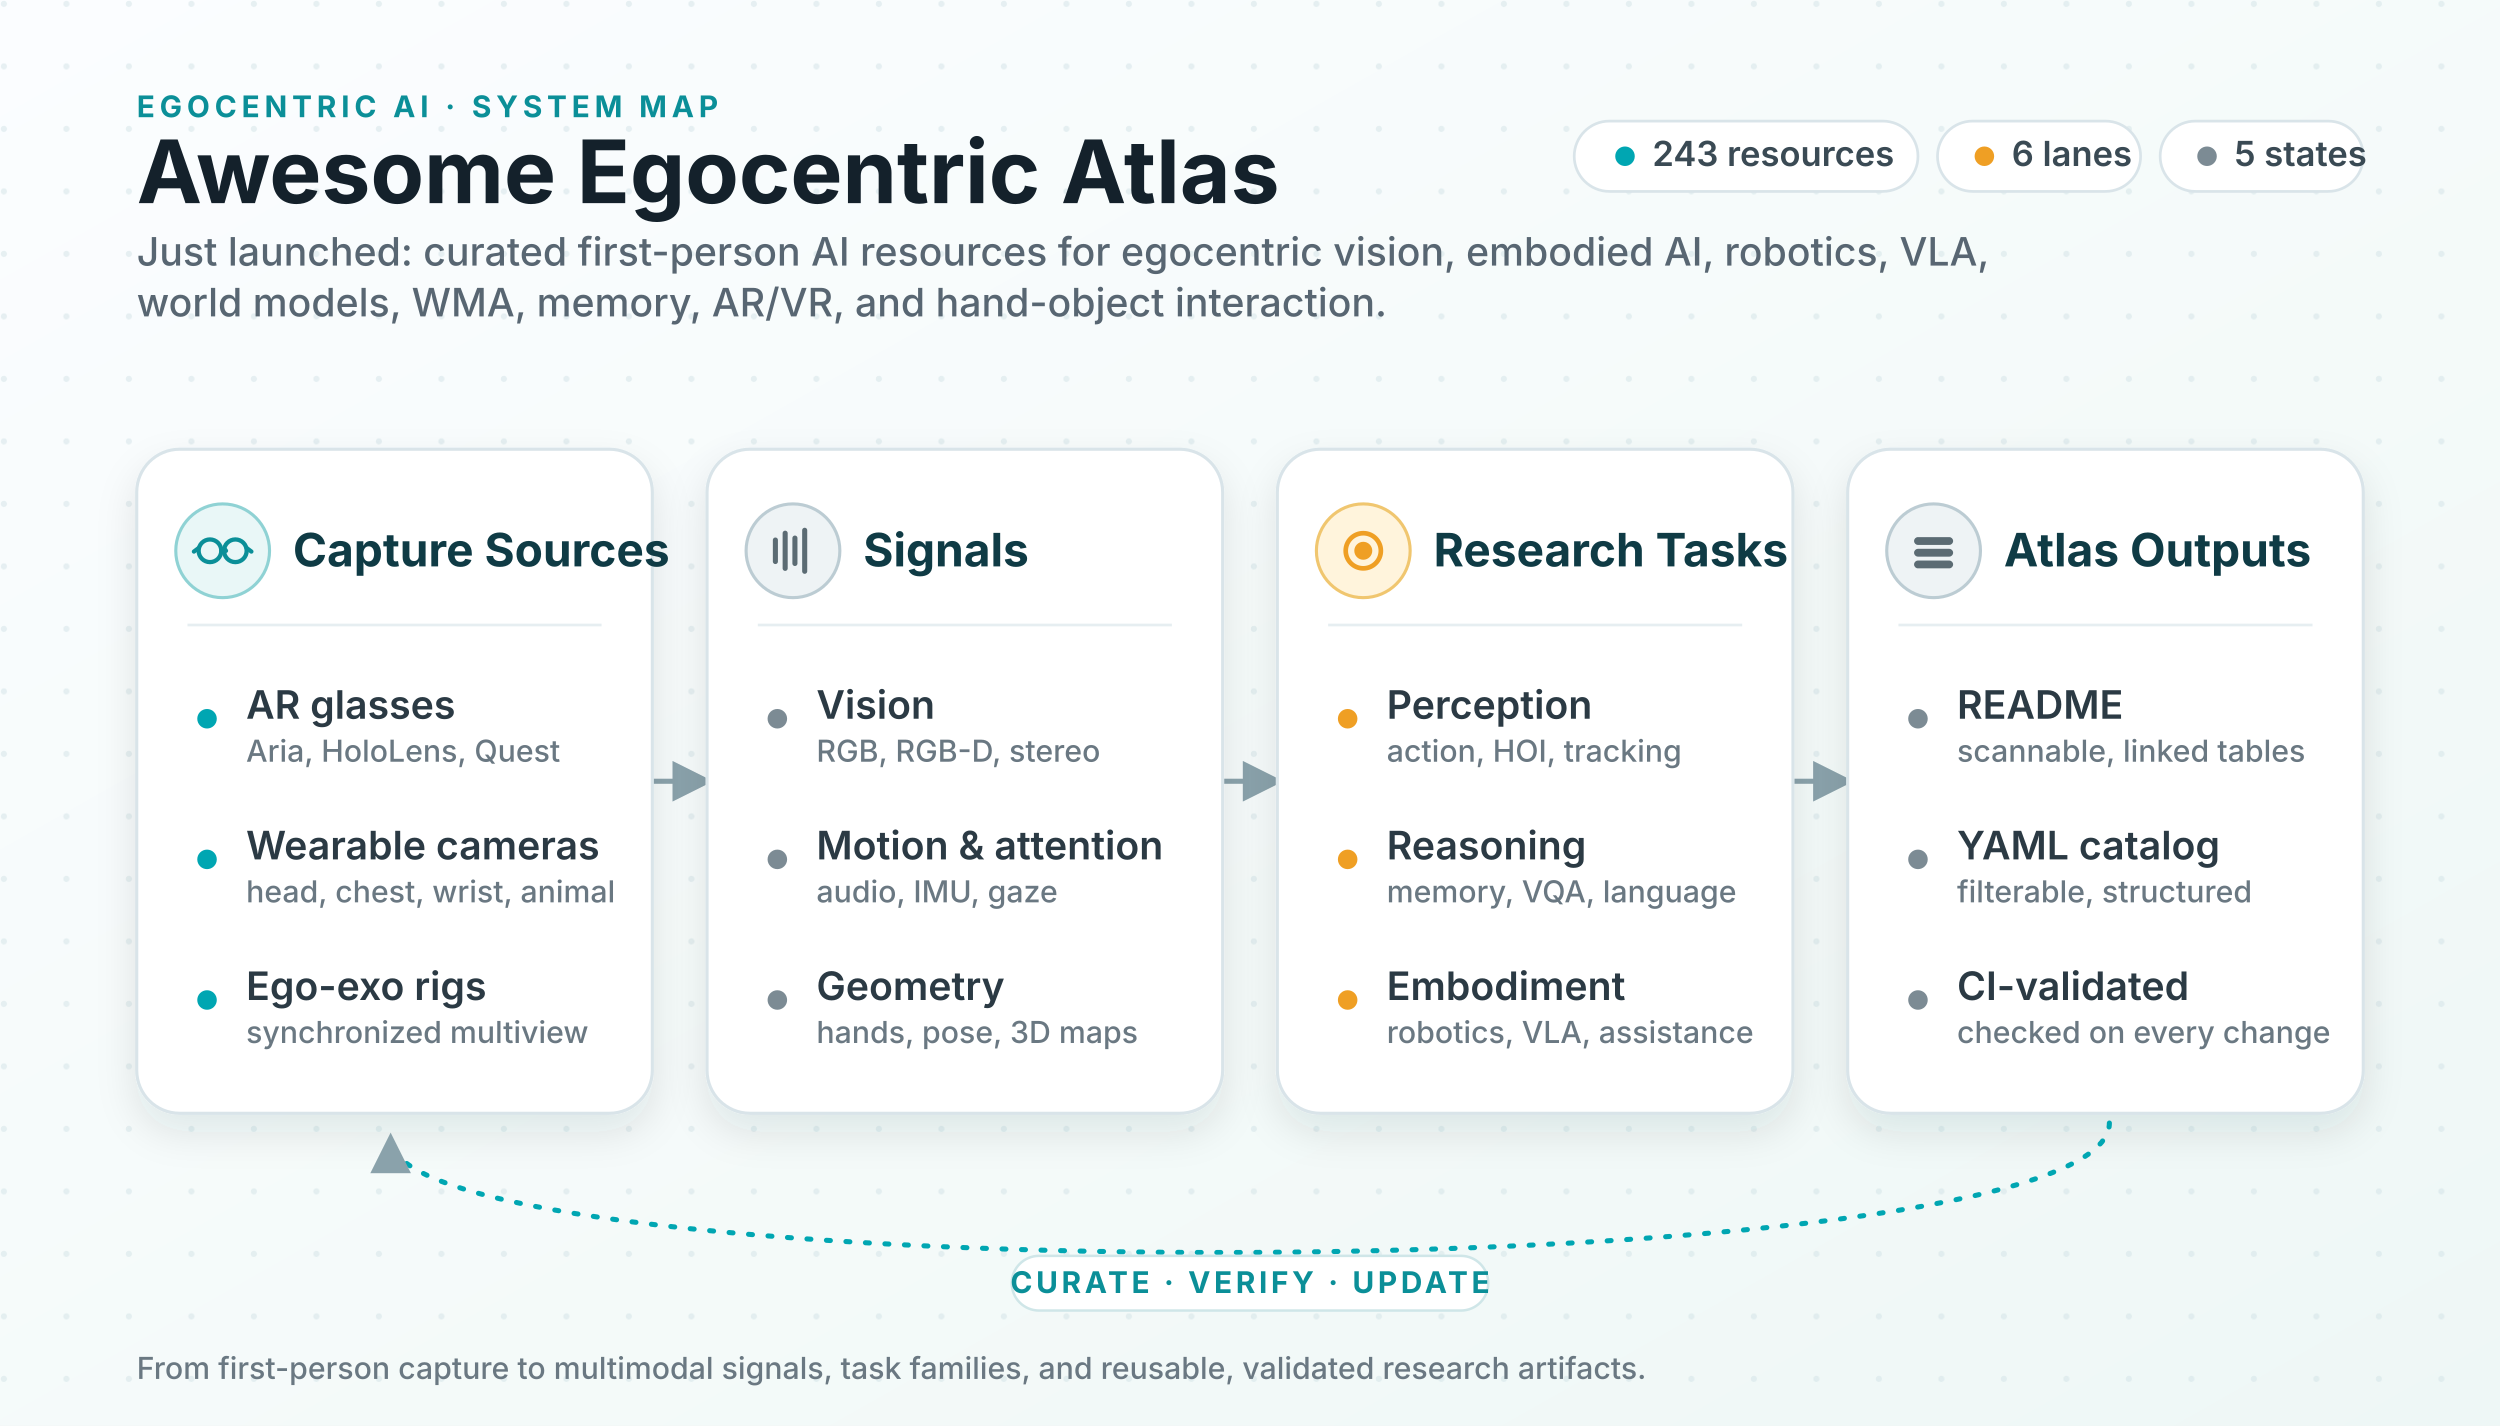
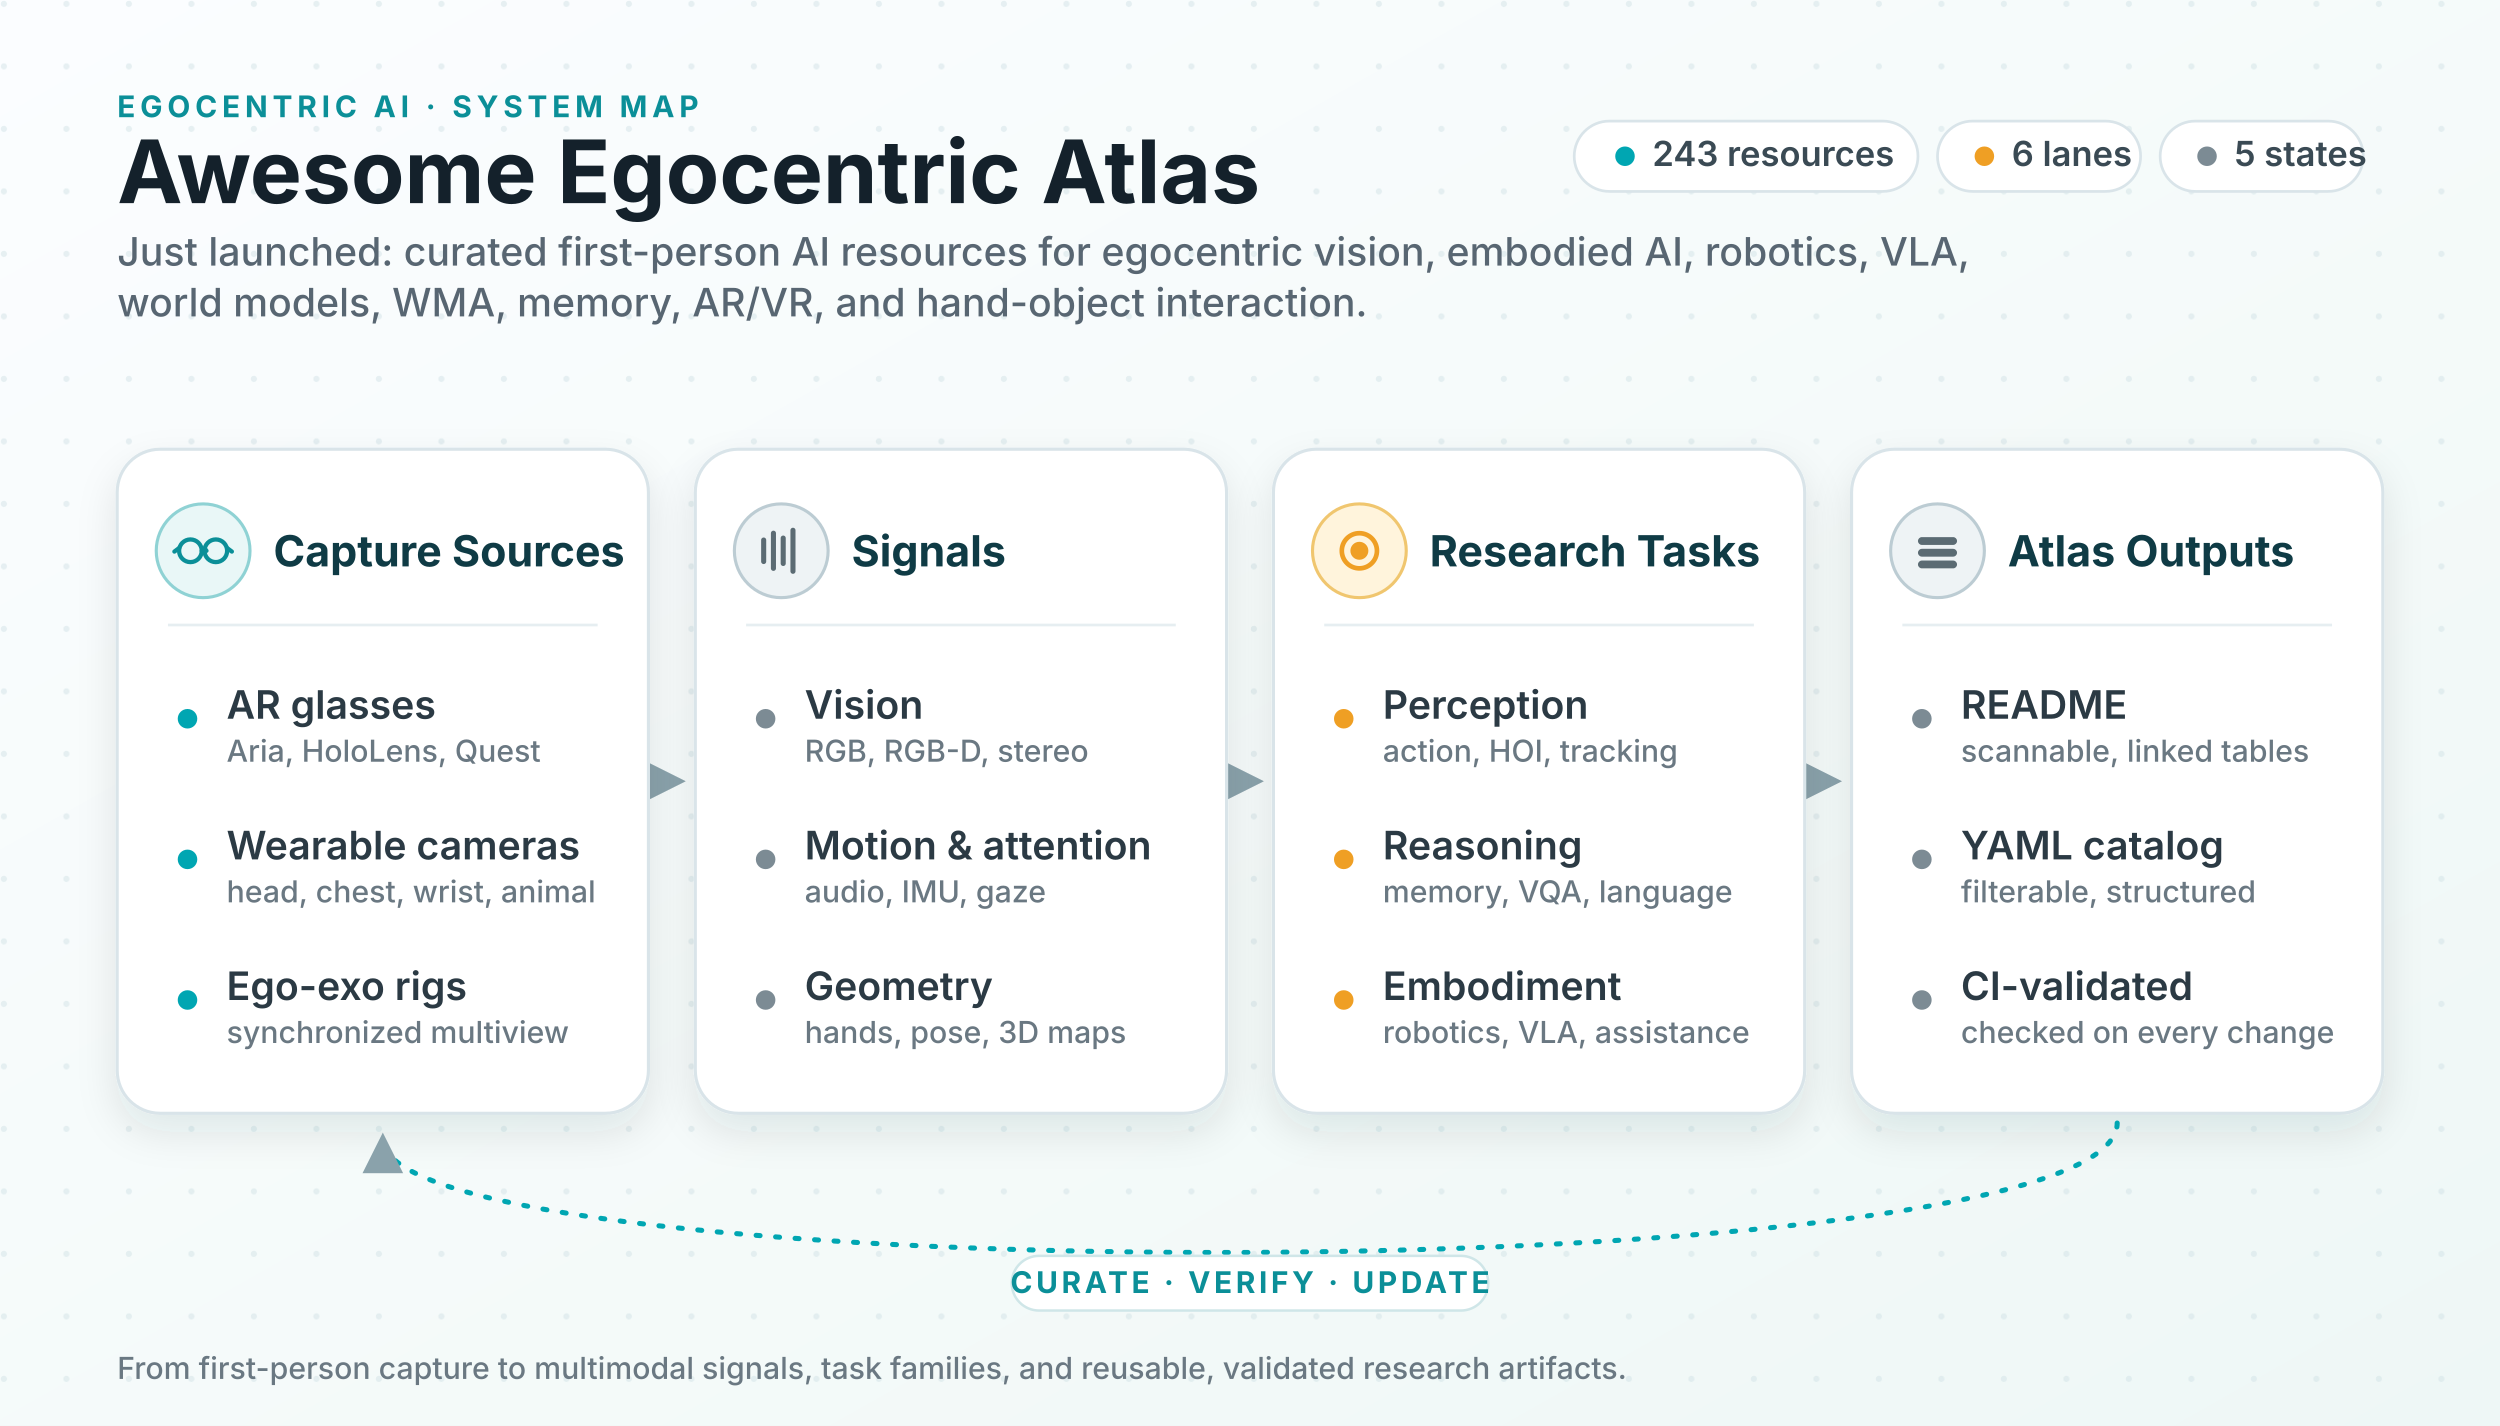
<svg xmlns="http://www.w3.org/2000/svg" viewBox="0 0 1280 730" role="img" aria-labelledby="title desc">
  <defs>
    <linearGradient id="bg" x1="0" x2="1" y1="0" y2="1">
      <stop offset="0" stop-color="#fbfdff" />
      <stop offset="0.6" stop-color="#f4faf9" />
      <stop offset="1" stop-color="#eef7f6" />
    </linearGradient>
    <pattern id="dots" width="32" height="32" patternUnits="userSpaceOnUse">
      <circle cx="2" cy="2" r="1.6" fill="#cfe0e4" opacity="0.45" />
    </pattern>
    <filter id="shadow" x="-12%" y="-12%" width="124%" height="135%">
      <feDropShadow dx="0" dy="9" stdDeviation="10" flood-color="#0f2a33" flood-opacity="0.10" />
    </filter>
    <marker id="arrow" viewBox="0 0 10 10" refX="8.5" refY="5" markerWidth="8" markerHeight="8" orient="auto-start-reverse">
      <path d="M0 0 L10 5 L0 10 z" fill="#8aa2ab" />
    </marker>
    <style>
      .ink { fill: #14212b; }
      .sub { fill: #586672; }
      .title { font: 700 44.8px system-ui, -apple-system, "Segoe UI", sans-serif; }
      .subtitle { font: 500 20.1px system-ui, -apple-system, "Segoe UI", sans-serif; }
      .kicker { font: 700 15.3px system-ui, -apple-system, "Segoe UI", sans-serif; fill: #0b8f98; letter-spacing: .16em; }
      .panel { fill: #ffffff; stroke: #d9e4e9; stroke-width: 1.6; filter: url(#shadow); }
-       .ph { font: 700 23.6px system-ui, -apple-system, "Segoe UI", sans-serif; fill: #0f3b45; }
+       .ph { font: 700 22px system-ui, -apple-system, "Segoe UI", sans-serif; fill: #0f3b45; }
      .row { font: 600 20.1px system-ui, -apple-system, "Segoe UI", sans-serif; fill: #2b3a44; }
      .rowsub { font: 500 15.5px system-ui, -apple-system, "Segoe UI", sans-serif; fill: #6a7882; }
      .divider { stroke: #e6eef1; stroke-width: 1.4; }
      .conn { stroke: #8aa2ab; stroke-width: 2.6; fill: none; }
      .loop { stroke: #00a6b2; stroke-width: 2.6; fill: none; stroke-dasharray: 2 8; stroke-linecap: round; }
      .chip { fill: #ffffff; stroke: #d9e4e9; stroke-width: 1.4; }
      .chiptext { font: 600 17.7px system-ui, -apple-system, "Segoe UI", sans-serif; fill: #3a4a54; }
      .dotT { fill: #00a6b2; }
      .dotA { fill: #ef9f24; }
      .dotN { fill: #7c8b94; }
      .loopText { font: 700 15.3px system-ui, -apple-system, "Segoe UI", sans-serif; fill: #0b8f98; letter-spacing: .12em; }
    </style>
  </defs>
  <rect width="1280" height="730" fill="url(#bg)" />
  <rect width="1280" height="730" fill="url(#dots)" />
-   <text class="kicker" x="70" y="60">EGOCENTRIC AI · SYSTEM MAP</text>
-   <text class="title ink" x="70" y="104">Awesome Egocentric Atlas</text>
-   <text class="subtitle sub" x="70" y="136">
-     <tspan x="70" y="136">Just launched: curated first-person AI resources for egocentric vision, embodied AI, robotics, VLA,</tspan>
-     <tspan x="70" y="162">world models, WMA, memory, AR/VR, and hand-object interaction.</tspan>
+   <text class="kicker" x="60" y="60">EGOCENTRIC AI · SYSTEM MAP</text>
+   <text class="title ink" x="60" y="104">Awesome Egocentric Atlas</text>
+   <text class="subtitle sub" x="60" y="136">
+     <tspan x="60" y="136">Just launched: curated first-person AI resources for egocentric vision, embodied AI, robotics, VLA,</tspan>
+     <tspan x="60" y="162">world models, WMA, memory, AR/VR, and hand-object interaction.</tspan>
  </text>
  <g>
    <rect class="chip" x="806" y="62" width="176" height="36" rx="18" />
    <circle class="dotT" cx="832" cy="80" r="5" />
    <text class="chiptext" x="846" y="85">243 resources</text>
    <rect class="chip" x="992" y="62" width="104" height="36" rx="18" />
    <circle class="dotA" cx="1016" cy="80" r="5" />
    <text class="chiptext" x="1030" y="85">6 lanes</text>
    <rect class="chip" x="1106" y="62" width="104" height="36" rx="18" />
    <circle class="dotN" cx="1130" cy="80" r="5" />
    <text class="chiptext" x="1144" y="85">5 states</text>
  </g>
-   <line class="conn" x1="334" y1="400" x2="362" y2="400" marker-end="url(#arrow)" />
-   <line class="conn" x1="626" y1="400" x2="654" y2="400" marker-end="url(#arrow)" />
-   <line class="conn" x1="918" y1="400" x2="946" y2="400" marker-end="url(#arrow)" />
-   <g transform="translate(70 230)">
-     <rect class="panel" width="264" height="340" rx="22" />
+   <line class="conn" x1="336" y1="400" x2="348" y2="400" marker-end="url(#arrow)" />
+   <line class="conn" x1="632" y1="400" x2="644" y2="400" marker-end="url(#arrow)" />
+   <line class="conn" x1="928" y1="400" x2="940" y2="400" marker-end="url(#arrow)" />
+   <g transform="translate(60 230)">
+     <rect class="panel" width="272" height="340" rx="22" />
    <circle cx="44" cy="52" r="24" fill="#e9f7f7" stroke="#8fd2d4" stroke-width="1.6" />
    <g stroke="#0b8f98" stroke-width="2.2" fill="none" stroke-linecap="round">
      <circle cx="37.5" cy="52" r="5.8" />
      <circle cx="50.5" cy="52" r="5.8" />
      <path d="M43.3 52 q1.2 -2 2.4 0" />
      <path d="M31.7 50.6 l-2.4 1.8 M56.3 50.6 l2.4 1.8" />
    </g>
    <text class="ph" x="80" y="60">Capture Sources</text>
-     <line class="divider" x1="26" y1="90" x2="238" y2="90" />
+     <line class="divider" x1="26" y1="90" x2="246" y2="90" />
    <circle class="dotT" cx="36" cy="138" r="5" />
    <text class="row" x="56" y="138">AR glasses</text>
    <text class="rowsub" x="56" y="160">Aria, HoloLens, Quest</text>
    <circle class="dotT" cx="36" cy="210" r="5" />
    <text class="row" x="56" y="210">Wearable cameras</text>
    <text class="rowsub" x="56" y="232">head, chest, wrist, animal</text>
    <circle class="dotT" cx="36" cy="282" r="5" />
    <text class="row" x="56" y="282">Ego-exo rigs</text>
    <text class="rowsub" x="56" y="304">synchronized multiview</text>
  </g>
-   <g transform="translate(362 230)">
-     <rect class="panel" width="264" height="340" rx="22" />
+   <g transform="translate(356 230)">
+     <rect class="panel" width="272" height="340" rx="22" />
    <circle cx="44" cy="52" r="24" fill="#eef3f5" stroke="#bcccd3" stroke-width="1.6" />
    <g stroke="#5b6b73" stroke-width="2.6" stroke-linecap="round">
      <line x1="35" y1="57.5" x2="35" y2="46.5" />
      <line x1="40" y1="61" x2="40" y2="43" />
      <line x1="45" y1="58.5" x2="45" y2="45.5" />
      <line x1="50" y1="62.5" x2="50" y2="41.5" />
    </g>
    <text class="ph" x="80" y="60">Signals</text>
-     <line class="divider" x1="26" y1="90" x2="238" y2="90" />
+     <line class="divider" x1="26" y1="90" x2="246" y2="90" />
    <circle class="dotN" cx="36" cy="138" r="5" />
    <text class="row" x="56" y="138">Vision</text>
    <text class="rowsub" x="56" y="160">RGB, RGB-D, stereo</text>
    <circle class="dotN" cx="36" cy="210" r="5" />
    <text class="row" x="56" y="210">Motion &amp; attention</text>
    <text class="rowsub" x="56" y="232">audio, IMU, gaze</text>
    <circle class="dotN" cx="36" cy="282" r="5" />
    <text class="row" x="56" y="282">Geometry</text>
    <text class="rowsub" x="56" y="304">hands, pose, 3D maps</text>
  </g>
-   <g transform="translate(654 230)">
-     <rect class="panel" width="264" height="340" rx="22" />
+   <g transform="translate(652 230)">
+     <rect class="panel" width="272" height="340" rx="22" />
    <circle cx="44" cy="52" r="24" fill="#fff4dc" stroke="#f0c66f" stroke-width="1.6" />
    <g stroke="#ef9f24" stroke-width="2.4" fill="none">
      <circle cx="44" cy="52" r="9" />
      <circle cx="44" cy="52" r="3.4" fill="#ef9f24" />
    </g>
    <text class="ph" x="80" y="60">Research Tasks</text>
-     <line class="divider" x1="26" y1="90" x2="238" y2="90" />
+     <line class="divider" x1="26" y1="90" x2="246" y2="90" />
    <circle class="dotA" cx="36" cy="138" r="5" />
    <text class="row" x="56" y="138">Perception</text>
    <text class="rowsub" x="56" y="160">action, HOI, tracking</text>
    <circle class="dotA" cx="36" cy="210" r="5" />
    <text class="row" x="56" y="210">Reasoning</text>
    <text class="rowsub" x="56" y="232">memory, VQA, language</text>
    <circle class="dotA" cx="36" cy="282" r="5" />
    <text class="row" x="56" y="282">Embodiment</text>
    <text class="rowsub" x="56" y="304">robotics, VLA, assistance</text>
  </g>
-   <g transform="translate(946 230)">
-     <rect class="panel" width="264" height="340" rx="22" />
+   <g transform="translate(948 230)">
+     <rect class="panel" width="272" height="340" rx="22" />
    <circle cx="44" cy="52" r="24" fill="#eef3f5" stroke="#bcccd3" stroke-width="1.6" />
    <g fill="#5b6b73">
      <rect x="34" y="45" width="20" height="4" rx="2" />
      <rect x="34" y="51" width="20" height="4" rx="2" />
      <rect x="34" y="57" width="20" height="4" rx="2" />
    </g>
    <text class="ph" x="80" y="60">Atlas Outputs</text>
-     <line class="divider" x1="26" y1="90" x2="238" y2="90" />
+     <line class="divider" x1="26" y1="90" x2="246" y2="90" />
    <circle class="dotN" cx="36" cy="138" r="5" />
    <text class="row" x="56" y="138">README</text>
    <text class="rowsub" x="56" y="160">scannable, linked tables</text>
    <circle class="dotN" cx="36" cy="210" r="5" />
    <text class="row" x="56" y="210">YAML catalog</text>
    <text class="rowsub" x="56" y="232">filterable, structured</text>
    <circle class="dotN" cx="36" cy="282" r="5" />
    <text class="row" x="56" y="282">CI-validated</text>
    <text class="rowsub" x="56" y="304">checked on every change</text>
  </g>
-   <path class="loop" d="M1080 575 C1080 662 200 662 200 583" marker-end="url(#arrow)" />
+   <path class="loop" d="M1084 575 C1084 662 196 662 196 583" marker-end="url(#arrow)" />
  <rect x="518" y="643" width="244" height="28" rx="14" fill="#ffffff" stroke="#cfe6e8" stroke-width="1.3" />
  <text class="loopText" x="640" y="662" text-anchor="middle">CURATE · VERIFY · UPDATE</text>
-   <text class="rowsub" x="70" y="706" font-size="15">From first-person capture to multimodal signals, task families, and reusable, validated research artifacts.</text>
+   <text class="rowsub" x="60" y="706" font-size="15">From first-person capture to multimodal signals, task families, and reusable, validated research artifacts.</text>
</svg>
